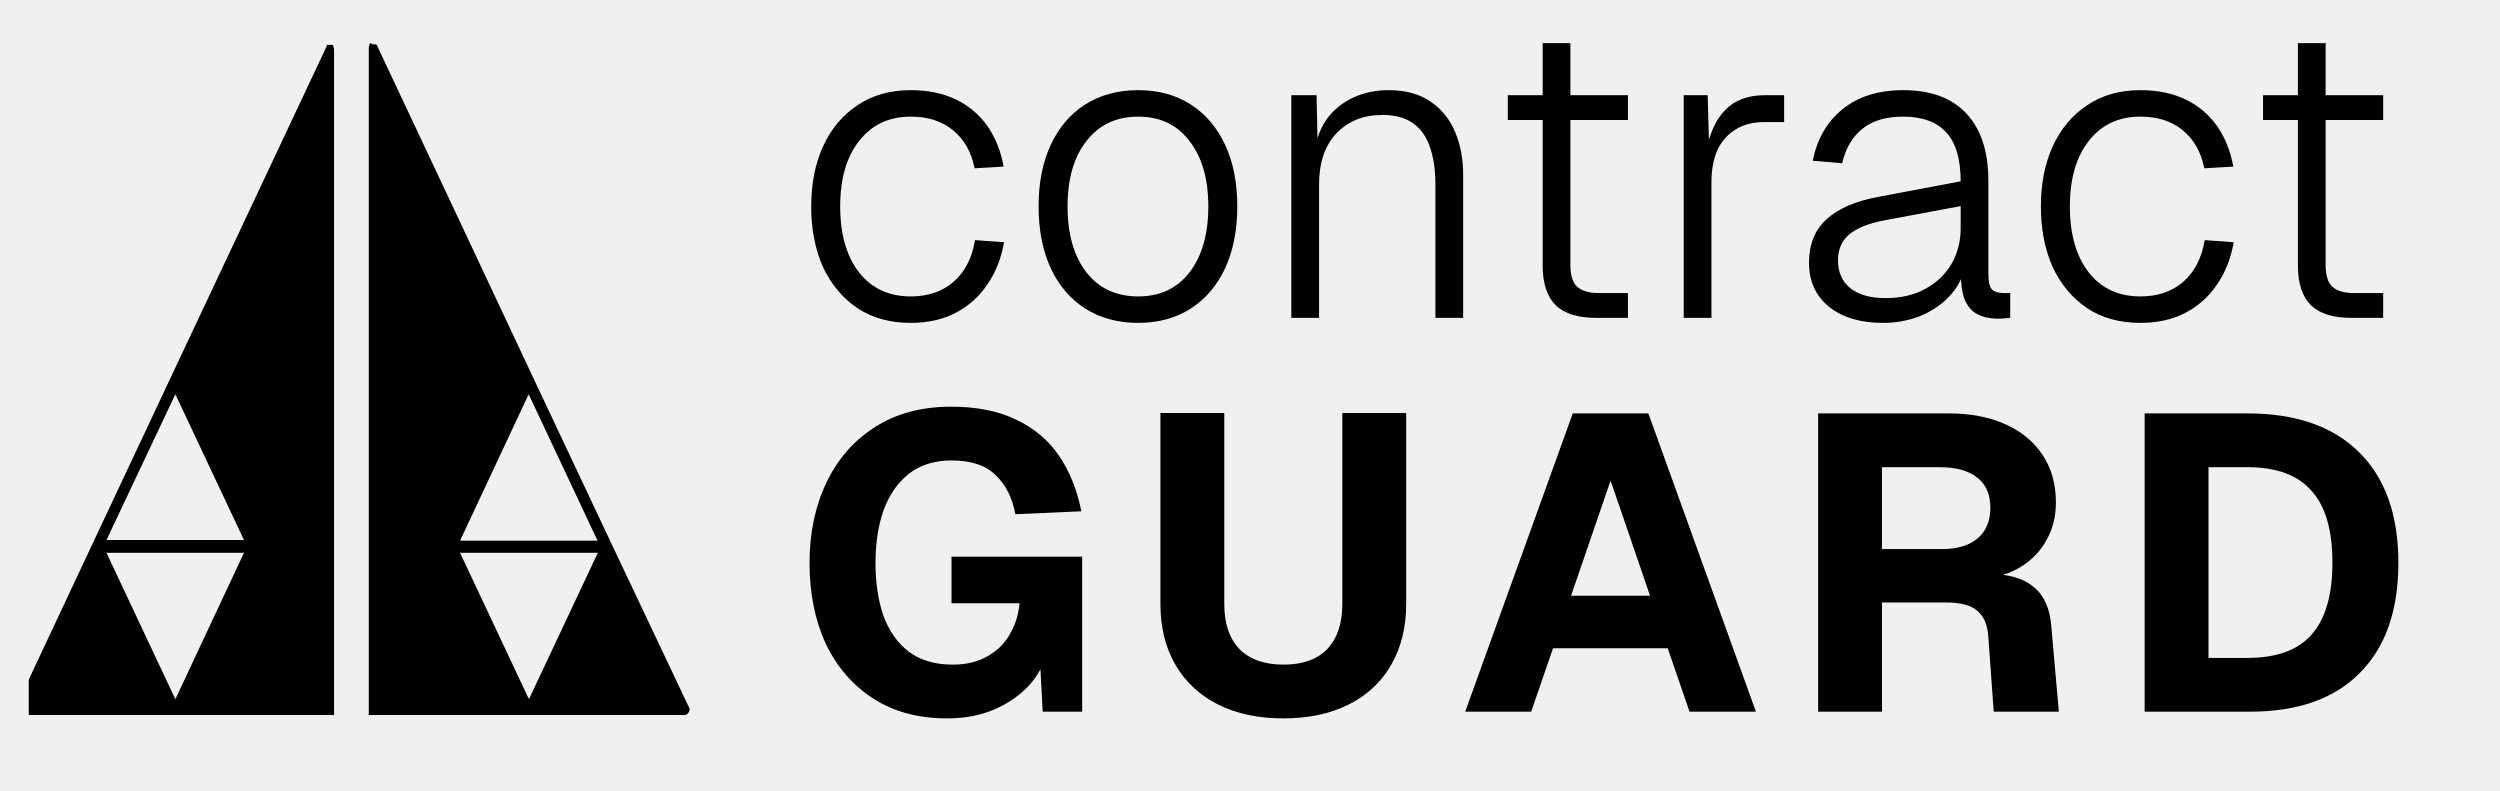
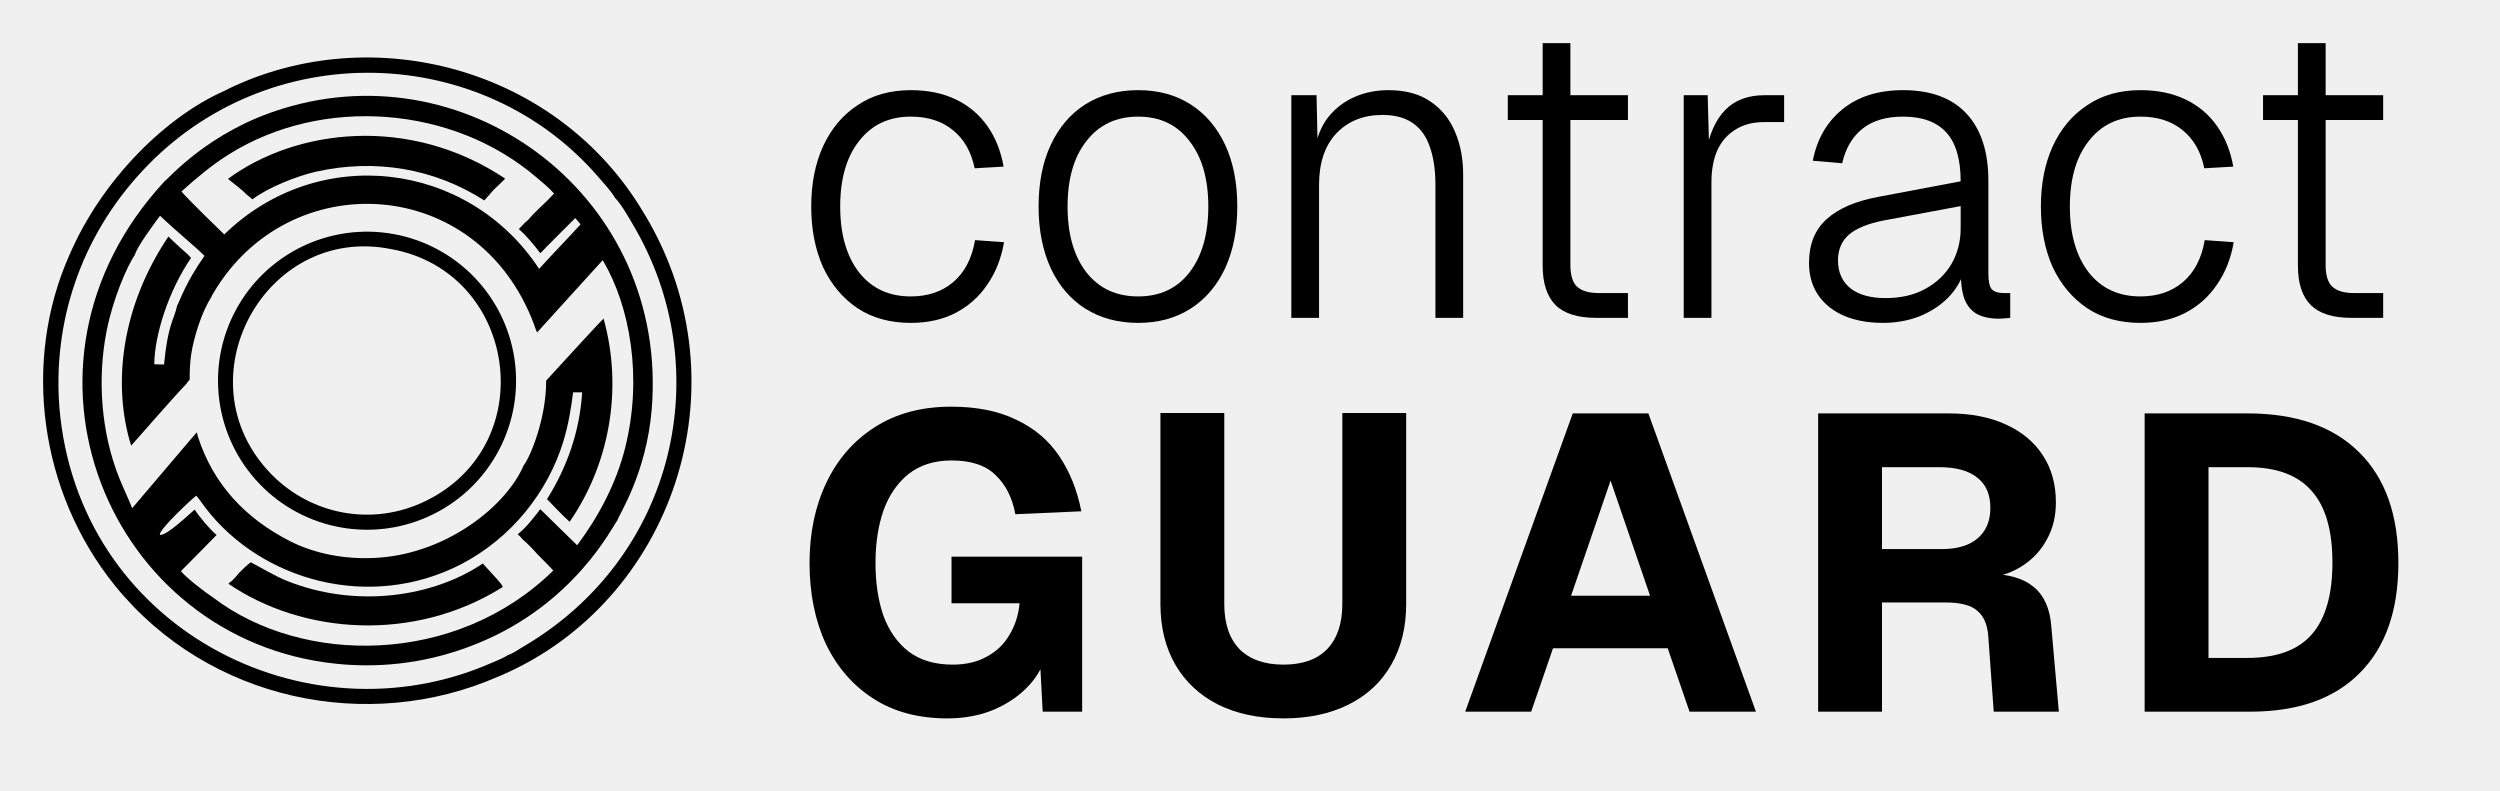
<svg xmlns="http://www.w3.org/2000/svg" width="174" height="55" viewBox="0 0 174 55" fill="none">
-   <g clip-path="url(#clip0_4114_360)">
-     <g clip-path="url(#clip1_4114_360)">
-       <path d="M48 49.333L42.529 37.78L37.105 26.274L31.691 14.75L26.267 3.226V3.169L26.164 3.085C26.148 3.081 26.132 3.081 26.117 3.085H26.06H25.901L25.816 3C25.801 2.996 25.784 2.996 25.769 3L25.722 3.047V3.103C25.683 3.176 25.664 3.257 25.666 3.338V49.558C25.661 49.583 25.661 49.608 25.666 49.633C25.661 49.658 25.661 49.684 25.666 49.709V49.765H25.713C25.728 49.769 25.744 49.769 25.76 49.765H25.816H47.633C47.703 49.763 47.77 49.74 47.827 49.7C47.884 49.66 47.928 49.604 47.953 49.539C47.983 49.474 47.999 49.404 48 49.333ZM36.795 27.44L41.589 37.63H32.02L36.795 27.44ZM32.02 38.476H41.608L36.814 48.665L32.02 38.476Z" fill="black" />
-       <path d="M1.047 49.333L6.471 37.78L11.895 26.246L17.309 14.75L22.733 3.226V3.169L22.78 3.122C22.795 3.118 22.811 3.118 22.827 3.122H22.883H23.043H23.099C23.115 3.118 23.131 3.118 23.146 3.122L23.193 3.169V3.226C23.232 3.298 23.251 3.379 23.25 3.461V49.558C23.254 49.583 23.254 49.608 23.25 49.633C23.254 49.658 23.254 49.684 23.25 49.709V49.765H23.203C23.187 49.769 23.171 49.769 23.156 49.765H23.099H1.367C1.297 49.763 1.23 49.74 1.173 49.7C1.116 49.66 1.073 49.604 1.047 49.539C1.033 49.471 1.033 49.401 1.047 49.333ZM12.205 27.44L7.411 37.583H16.98L12.205 27.44ZM16.98 38.476H7.411L12.205 48.665L16.98 38.476Z" fill="black" />
-     </g>
-   </g>
+   <path d="M33.604 39.219C30.236 41.502 24.854 42.402 19.913 40.406C19.051 40.048 18.278 39.568 17.457 39.132C17.225 39.296 16.82 39.681 16.642 39.873C16.465 40.067 16.241 40.38 16.019 40.511L15.903 40.632C21.06 44.152 28.809 44.742 34.995 40.853C34.901 40.605 34.61 40.331 33.604 39.219Z" fill="black" />
+   <path d="M17.111 13.497C17.268 13.613 17.417 13.748 17.567 13.875C18.661 13.043 20.692 12.237 22.037 11.94C26.107 11.041 30.183 11.702 33.708 13.95C34.547 13.041 33.923 13.623 34.925 12.67C35.008 12.593 35.084 12.515 35.157 12.428C28.48 7.979 20.603 8.974 15.887 12.434L15.923 12.498C16.116 12.656 17.025 13.346 17.111 13.497Z" fill="black" />
+   <path d="M27.404 16.292C22.97 15.486 18.523 17.633 16.398 21.607C14.274 25.582 14.959 30.473 18.093 33.711C21.227 36.949 26.093 37.793 30.135 35.8C34.176 33.807 36.468 29.432 35.806 24.974C35.154 20.579 31.775 17.088 27.404 16.292ZM29.668 34.848C25.974 36.675 21.653 35.86 18.853 32.973C12.535 26.433 18.451 15.582 27.214 17.336C35.973 18.906 37.743 30.873 29.668 34.848Z" fill="black" />
+   <path d="M19.683 7.561C14.518 9.131 11.719 12.453 11.472 12.6C-0.474 25.45 7.572 44.574 23.408 46.198C26.769 46.546 30.093 46.065 33.227 44.786C40.007 42.036 42.617 36.641 42.969 36.218C43.05 35.869 44.995 32.96 45.36 28.475C46.555 13.78 32.749 3.507 19.683 7.561ZM15.911 10.755C22.458 6.642 31.539 7.374 37.334 12.342C37.74 12.69 38.215 13.066 38.563 13.47C37.839 14.248 37.668 14.339 37.095 14.93C36.921 15.115 36.712 15.384 36.505 15.526C36.391 15.678 36.233 15.797 36.111 15.945C36.643 16.403 37.181 17.062 37.608 17.627C37.752 17.456 39.897 15.312 40.04 15.177L40.408 15.614C39.462 16.662 38.468 17.663 37.523 18.712C32.567 11.189 22.136 9.957 15.609 16.318C15.468 16.19 12.993 13.784 12.628 13.326C13.669 12.393 14.724 11.501 15.911 10.755ZM43.496 31.225C42.878 33.658 41.668 35.947 40.17 37.95C40 37.795 37.652 35.486 37.605 35.439C37.129 36.048 36.645 36.702 36.034 37.183C36.128 37.28 36.285 37.406 36.35 37.518C36.708 37.822 37.051 38.173 37.36 38.528C38.401 39.592 38.298 39.468 38.508 39.712C31.734 46.341 21.059 46.319 14.855 41.605C14.3 41.239 12.993 40.244 12.591 39.751C13.041 39.31 15.168 37.14 15.075 37.234C14.625 36.87 13.857 35.955 13.551 35.466C13.105 35.839 11.657 37.242 11.152 37.233L11.126 37.204C11.094 36.823 13.362 34.714 13.662 34.496C13.898 34.773 14.099 35.082 14.32 35.37C18.23 40.444 25.766 42.526 32.078 39.279C35.631 37.433 38.126 34.229 39.2 30.75C39.55 29.615 39.738 28.48 39.889 27.305L40.518 27.305C40.353 29.979 39.493 32.477 38.073 34.74C38.587 35.273 39.098 35.819 39.646 36.316C42.342 32.424 43.406 27.198 42.009 22.175C41.653 22.503 38.141 26.351 38.013 26.492C38.022 29.113 36.92 31.789 36.441 32.403C35.229 35.218 31.168 38.446 26.431 38.809C24.073 38.991 21.883 38.529 20.175 37.659C17.082 36.08 14.853 33.723 13.774 30.394C13.749 30.293 13.72 30.191 13.703 30.088C13.27 30.595 14.354 29.29 9.2 35.371C8.926 34.683 8.602 34.016 8.324 33.33C7.007 30.08 6.778 26.307 7.416 23.057C7.869 20.75 8.856 18.512 9.397 17.715C9.55 17.144 10.739 15.558 11.139 15.014C12.332 16.153 13.518 17.092 14.233 17.808C12.903 19.711 12.578 20.802 12.328 21.275C12.087 22.352 11.689 22.53 11.418 25.37L10.738 25.355C10.747 23.386 11.703 20.272 13.298 17.95C13.069 17.671 12.836 17.534 11.924 16.661L11.723 16.461C8.446 21.328 7.802 26.745 9.126 31.015C9.311 30.831 12.146 27.555 12.981 26.709C13.024 26.611 13.134 26.508 13.202 26.424C13.199 25.841 13.219 25.263 13.304 24.686C13.482 23.467 14.044 21.712 14.71 20.669C14.74 20.574 14.803 20.481 14.853 20.396C20.084 11.508 33.235 12.102 37.166 22.572C37.234 22.753 37.291 22.966 37.382 23.136L41.949 18.107C43.857 21.318 44.746 26.306 43.496 31.225Z" fill="black" />
+   <path d="M44.938 15.038L44.825 14.855C38.844 4.712 25.927 1.333 15.892 6.183C15.836 6.211 15.751 6.254 15.652 6.31C11.636 8.063 7.111 12.421 4.809 17.801C1.571 25.111 2.704 34.205 8.01 40.77C14.546 48.827 25.671 51.024 34.617 47.115L34.856 47.017C46.743 41.916 52.009 26.949 44.938 15.038ZM36.376 45.034C36.071 45.212 35.733 45.458 35.403 45.578C35.393 45.582 35.382 45.583 35.372 45.585C35.017 45.814 34.577 45.978 34.191 46.147C21.255 51.804 5.393 43.677 4.132 28.329C3.683 22.487 5.562 16.572 9.894 11.911C18.623 2.494 33.538 2.954 41.618 12.288C41.959 12.681 42.582 13.354 42.794 13.759C43.238 14.212 43.693 15.024 44.021 15.579C49.983 25.559 47.111 38.772 36.376 45.034Z" fill="black" />
  <path d="M163.647 22.122C162.38 22.122 161.445 21.829 160.84 21.244C160.236 20.64 159.934 19.724 159.934 18.496V3H161.864V18.438C161.864 19.159 162.02 19.666 162.331 19.958C162.663 20.25 163.16 20.397 163.823 20.397H165.869V22.122H163.647ZM157.507 8.351V6.625H165.869V8.351H157.507Z" fill="black" />
  <path d="M148.975 22.473C147.533 22.473 146.295 22.131 145.262 21.449C144.229 20.747 143.43 19.792 142.864 18.584C142.319 17.356 142.046 15.952 142.046 14.374C142.046 12.795 142.319 11.401 142.864 10.193C143.43 8.965 144.229 8.009 145.262 7.327C146.295 6.626 147.533 6.275 148.975 6.275C150.164 6.275 151.207 6.489 152.104 6.918C153 7.347 153.731 7.961 154.297 8.76C154.862 9.559 155.242 10.504 155.437 11.596L153.419 11.713C153.185 10.563 152.679 9.676 151.899 9.052C151.139 8.429 150.164 8.117 148.975 8.117C147.455 8.117 146.256 8.682 145.379 9.812C144.502 10.924 144.063 12.444 144.063 14.374C144.063 16.303 144.502 17.833 145.379 18.964C146.256 20.075 147.455 20.631 148.975 20.631C150.164 20.631 151.149 20.299 151.928 19.636C152.727 18.954 153.234 17.98 153.449 16.713L155.466 16.859C155.271 17.989 154.881 18.974 154.297 19.812C153.731 20.65 153 21.303 152.104 21.771C151.207 22.239 150.164 22.473 148.975 22.473Z" fill="black" />
  <path d="M131.053 22.473C129.493 22.473 128.246 22.102 127.31 21.361C126.375 20.601 125.907 19.578 125.907 18.291C125.907 17.005 126.316 15.991 127.135 15.251C127.953 14.51 129.152 13.993 130.731 13.701L136.462 12.619C136.462 11.079 136.13 9.949 135.468 9.228C134.805 8.487 133.801 8.117 132.456 8.117C131.267 8.117 130.322 8.399 129.62 8.965C128.918 9.53 128.45 10.329 128.217 11.362L126.17 11.187C126.462 9.686 127.145 8.497 128.217 7.62C129.308 6.723 130.721 6.275 132.456 6.275C134.386 6.275 135.857 6.82 136.871 7.912C137.885 9.004 138.391 10.563 138.391 12.59V19.052C138.391 19.578 138.469 19.939 138.625 20.133C138.801 20.309 139.074 20.397 139.444 20.397H139.912V22.122C139.834 22.141 139.717 22.151 139.561 22.151C139.424 22.17 139.278 22.18 139.122 22.18C138.518 22.18 138.011 22.073 137.602 21.858C137.212 21.644 136.92 21.293 136.725 20.806C136.549 20.319 136.462 19.646 136.462 18.788L136.696 18.818C136.52 19.5 136.16 20.124 135.614 20.689C135.088 21.235 134.425 21.673 133.626 22.005C132.826 22.317 131.969 22.473 131.053 22.473ZM131.228 20.747C132.3 20.747 133.226 20.533 134.006 20.104C134.785 19.675 135.39 19.1 135.818 18.379C136.247 17.639 136.462 16.81 136.462 15.894V14.344L131.14 15.338C130.029 15.553 129.211 15.884 128.684 16.332C128.178 16.781 127.924 17.375 127.924 18.116C127.924 18.954 128.217 19.607 128.801 20.075C129.386 20.523 130.195 20.747 131.228 20.747Z" fill="black" />
  <path d="M117.187 22.122V6.626H118.854L118.971 10.865L118.708 10.719C118.961 9.335 119.419 8.312 120.082 7.649C120.745 6.967 121.661 6.626 122.83 6.626H124.175V8.497H122.772C121.992 8.497 121.329 8.672 120.784 9.023C120.238 9.354 119.819 9.832 119.526 10.456C119.254 11.079 119.117 11.82 119.117 12.678V22.122H117.187Z" fill="black" />
  <path d="M111.083 22.122C109.816 22.122 108.88 21.829 108.276 21.244C107.672 20.64 107.37 19.724 107.37 18.496V3H109.299V18.438C109.299 19.159 109.455 19.666 109.767 19.958C110.099 20.25 110.596 20.397 111.258 20.397H113.305V22.122H111.083ZM104.943 8.351V6.625H113.305V8.351H104.943Z" fill="black" />
  <path d="M89.877 22.122V6.626H91.632L91.719 10.69L91.486 10.514C91.641 9.559 91.963 8.77 92.45 8.146C92.957 7.522 93.571 7.054 94.292 6.742C95.013 6.431 95.793 6.275 96.631 6.275C97.82 6.275 98.795 6.538 99.555 7.064C100.335 7.59 100.91 8.302 101.28 9.198C101.651 10.076 101.836 11.06 101.836 12.152V22.122H99.906V12.853C99.906 11.84 99.779 10.972 99.526 10.251C99.292 9.53 98.902 8.974 98.356 8.584C97.811 8.195 97.099 8 96.222 8C94.897 8 93.825 8.429 93.006 9.286C92.207 10.144 91.807 11.333 91.807 12.853V22.122H89.877Z" fill="black" />
  <path d="M79.215 22.473C77.812 22.473 76.584 22.141 75.531 21.478C74.498 20.816 73.699 19.88 73.134 18.672C72.569 17.444 72.286 16.011 72.286 14.374C72.286 12.717 72.569 11.284 73.134 10.076C73.699 8.867 74.498 7.931 75.531 7.269C76.584 6.606 77.812 6.275 79.215 6.275C80.619 6.275 81.837 6.606 82.87 7.269C83.903 7.931 84.702 8.867 85.268 10.076C85.833 11.284 86.115 12.717 86.115 14.374C86.115 16.011 85.833 17.444 85.268 18.672C84.702 19.88 83.903 20.816 82.87 21.478C81.837 22.141 80.619 22.473 79.215 22.473ZM79.215 20.631C80.736 20.631 81.925 20.075 82.782 18.964C83.659 17.833 84.098 16.303 84.098 14.374C84.098 12.444 83.659 10.924 82.782 9.812C81.925 8.682 80.736 8.117 79.215 8.117C77.695 8.117 76.496 8.682 75.619 9.812C74.742 10.924 74.303 12.444 74.303 14.374C74.303 16.303 74.742 17.833 75.619 18.964C76.496 20.075 77.695 20.631 79.215 20.631Z" fill="black" />
  <path d="M63.39 22.473C61.948 22.473 60.71 22.131 59.677 21.449C58.644 20.747 57.845 19.792 57.28 18.584C56.734 17.356 56.461 15.952 56.461 14.374C56.461 12.795 56.734 11.401 57.28 10.193C57.845 8.965 58.644 8.009 59.677 7.327C60.71 6.626 61.948 6.275 63.39 6.275C64.579 6.275 65.622 6.489 66.519 6.918C67.415 7.347 68.146 7.961 68.712 8.76C69.277 9.559 69.657 10.504 69.852 11.596L67.835 11.713C67.601 10.563 67.094 9.676 66.314 9.052C65.554 8.429 64.579 8.117 63.39 8.117C61.87 8.117 60.671 8.682 59.794 9.812C58.917 10.924 58.478 12.444 58.478 14.374C58.478 16.303 58.917 17.833 59.794 18.964C60.671 20.075 61.87 20.631 63.39 20.631C64.579 20.631 65.564 20.299 66.343 19.636C67.142 18.954 67.649 17.98 67.864 16.713L69.881 16.859C69.686 17.989 69.296 18.974 68.712 19.812C68.146 20.65 67.415 21.303 66.519 21.771C65.622 22.239 64.579 22.473 63.39 22.473Z" fill="black" />
  <path d="M149.267 49.532V28.773H156.431C159.803 28.773 162.395 29.68 164.208 31.492C166.021 33.286 166.927 35.849 166.927 39.182C166.927 42.496 166.03 45.049 164.237 46.842C162.463 48.636 159.92 49.532 156.606 49.532H149.267ZM153.711 45.79H156.431C158.438 45.79 159.92 45.254 160.875 44.182C161.849 43.09 162.337 41.414 162.337 39.153C162.337 36.892 161.849 35.225 160.875 34.153C159.92 33.062 158.438 32.516 156.431 32.516H153.711V45.79Z" fill="black" />
  <path d="M126.542 49.532V28.773H135.634C137.155 28.773 138.471 29.027 139.582 29.533C140.712 30.04 141.58 30.761 142.184 31.697C142.788 32.613 143.09 33.705 143.09 34.972C143.09 35.927 142.886 36.775 142.476 37.515C142.086 38.256 141.541 38.86 140.839 39.328C140.157 39.796 139.367 40.088 138.471 40.205L138.383 39.942C139.767 39.942 140.819 40.244 141.541 40.849C142.262 41.433 142.671 42.34 142.769 43.568L143.295 49.532H138.763L138.383 44.269C138.324 43.47 138.071 42.885 137.623 42.515C137.194 42.125 136.453 41.93 135.401 41.93H130.986V49.532H126.542ZM130.986 38.217H135.137C136.21 38.217 137.038 37.974 137.623 37.486C138.227 36.979 138.529 36.268 138.529 35.352C138.529 34.416 138.227 33.715 137.623 33.247C137.018 32.759 136.141 32.516 134.991 32.516H130.986V38.217Z" fill="black" />
  <path d="M101.979 49.532L109.464 28.773H114.727L122.212 49.532H117.592L116.072 45.117H108.09L106.57 49.532H101.979ZM109.347 41.462H114.844L112.096 33.451L109.347 41.462Z" fill="black" />
  <path d="M89.333 50C87.578 50 86.058 49.678 84.772 49.035C83.504 48.392 82.52 47.476 81.818 46.287C81.117 45.078 80.766 43.665 80.766 42.047V28.744H85.21V42.047C85.21 43.392 85.561 44.435 86.263 45.176C86.984 45.897 88.007 46.258 89.333 46.258C90.658 46.258 91.672 45.897 92.373 45.176C93.075 44.435 93.426 43.392 93.426 42.047V28.744H97.87V42.047C97.87 43.665 97.519 45.078 96.817 46.287C96.135 47.476 95.151 48.392 93.865 49.035C92.578 49.678 91.067 50 89.333 50Z" fill="black" />
  <path d="M65.934 50C63.926 50 62.211 49.542 60.788 48.626C59.365 47.71 58.264 46.443 57.484 44.825C56.724 43.188 56.344 41.307 56.344 39.182C56.344 37.096 56.734 35.235 57.514 33.597C58.293 31.96 59.414 30.674 60.876 29.738C62.357 28.783 64.131 28.305 66.197 28.305C67.99 28.305 69.501 28.608 70.729 29.212C71.977 29.797 72.971 30.635 73.711 31.726C74.452 32.818 74.969 34.104 75.261 35.586L70.671 35.79C70.456 34.64 69.998 33.734 69.296 33.071C68.614 32.389 67.591 32.048 66.226 32.048C65.037 32.048 64.043 32.36 63.244 32.983C62.465 33.607 61.88 34.455 61.49 35.527C61.12 36.599 60.934 37.818 60.934 39.182C60.934 40.566 61.12 41.794 61.49 42.866C61.88 43.919 62.465 44.747 63.244 45.351C64.043 45.955 65.067 46.258 66.314 46.258C67.23 46.258 68.02 46.072 68.682 45.702C69.365 45.332 69.891 44.825 70.261 44.182C70.651 43.538 70.885 42.807 70.963 41.989H66.226V38.743H75.319V49.532H72.571L72.337 45.088L72.863 45.322C72.668 46.238 72.24 47.047 71.577 47.749C70.914 48.45 70.096 49.006 69.121 49.415C68.166 49.805 67.104 50 65.934 50Z" fill="black" />
-   <defs>
-     <clipPath id="clip0_4114_360">
-       <rect width="47" height="47" fill="white" transform="translate(2 3)" />
-     </clipPath>
-     <clipPath id="clip1_4114_360">
-       <rect width="47" height="47" fill="white" transform="translate(1 3)" />
-     </clipPath>
-   </defs>
</svg>
